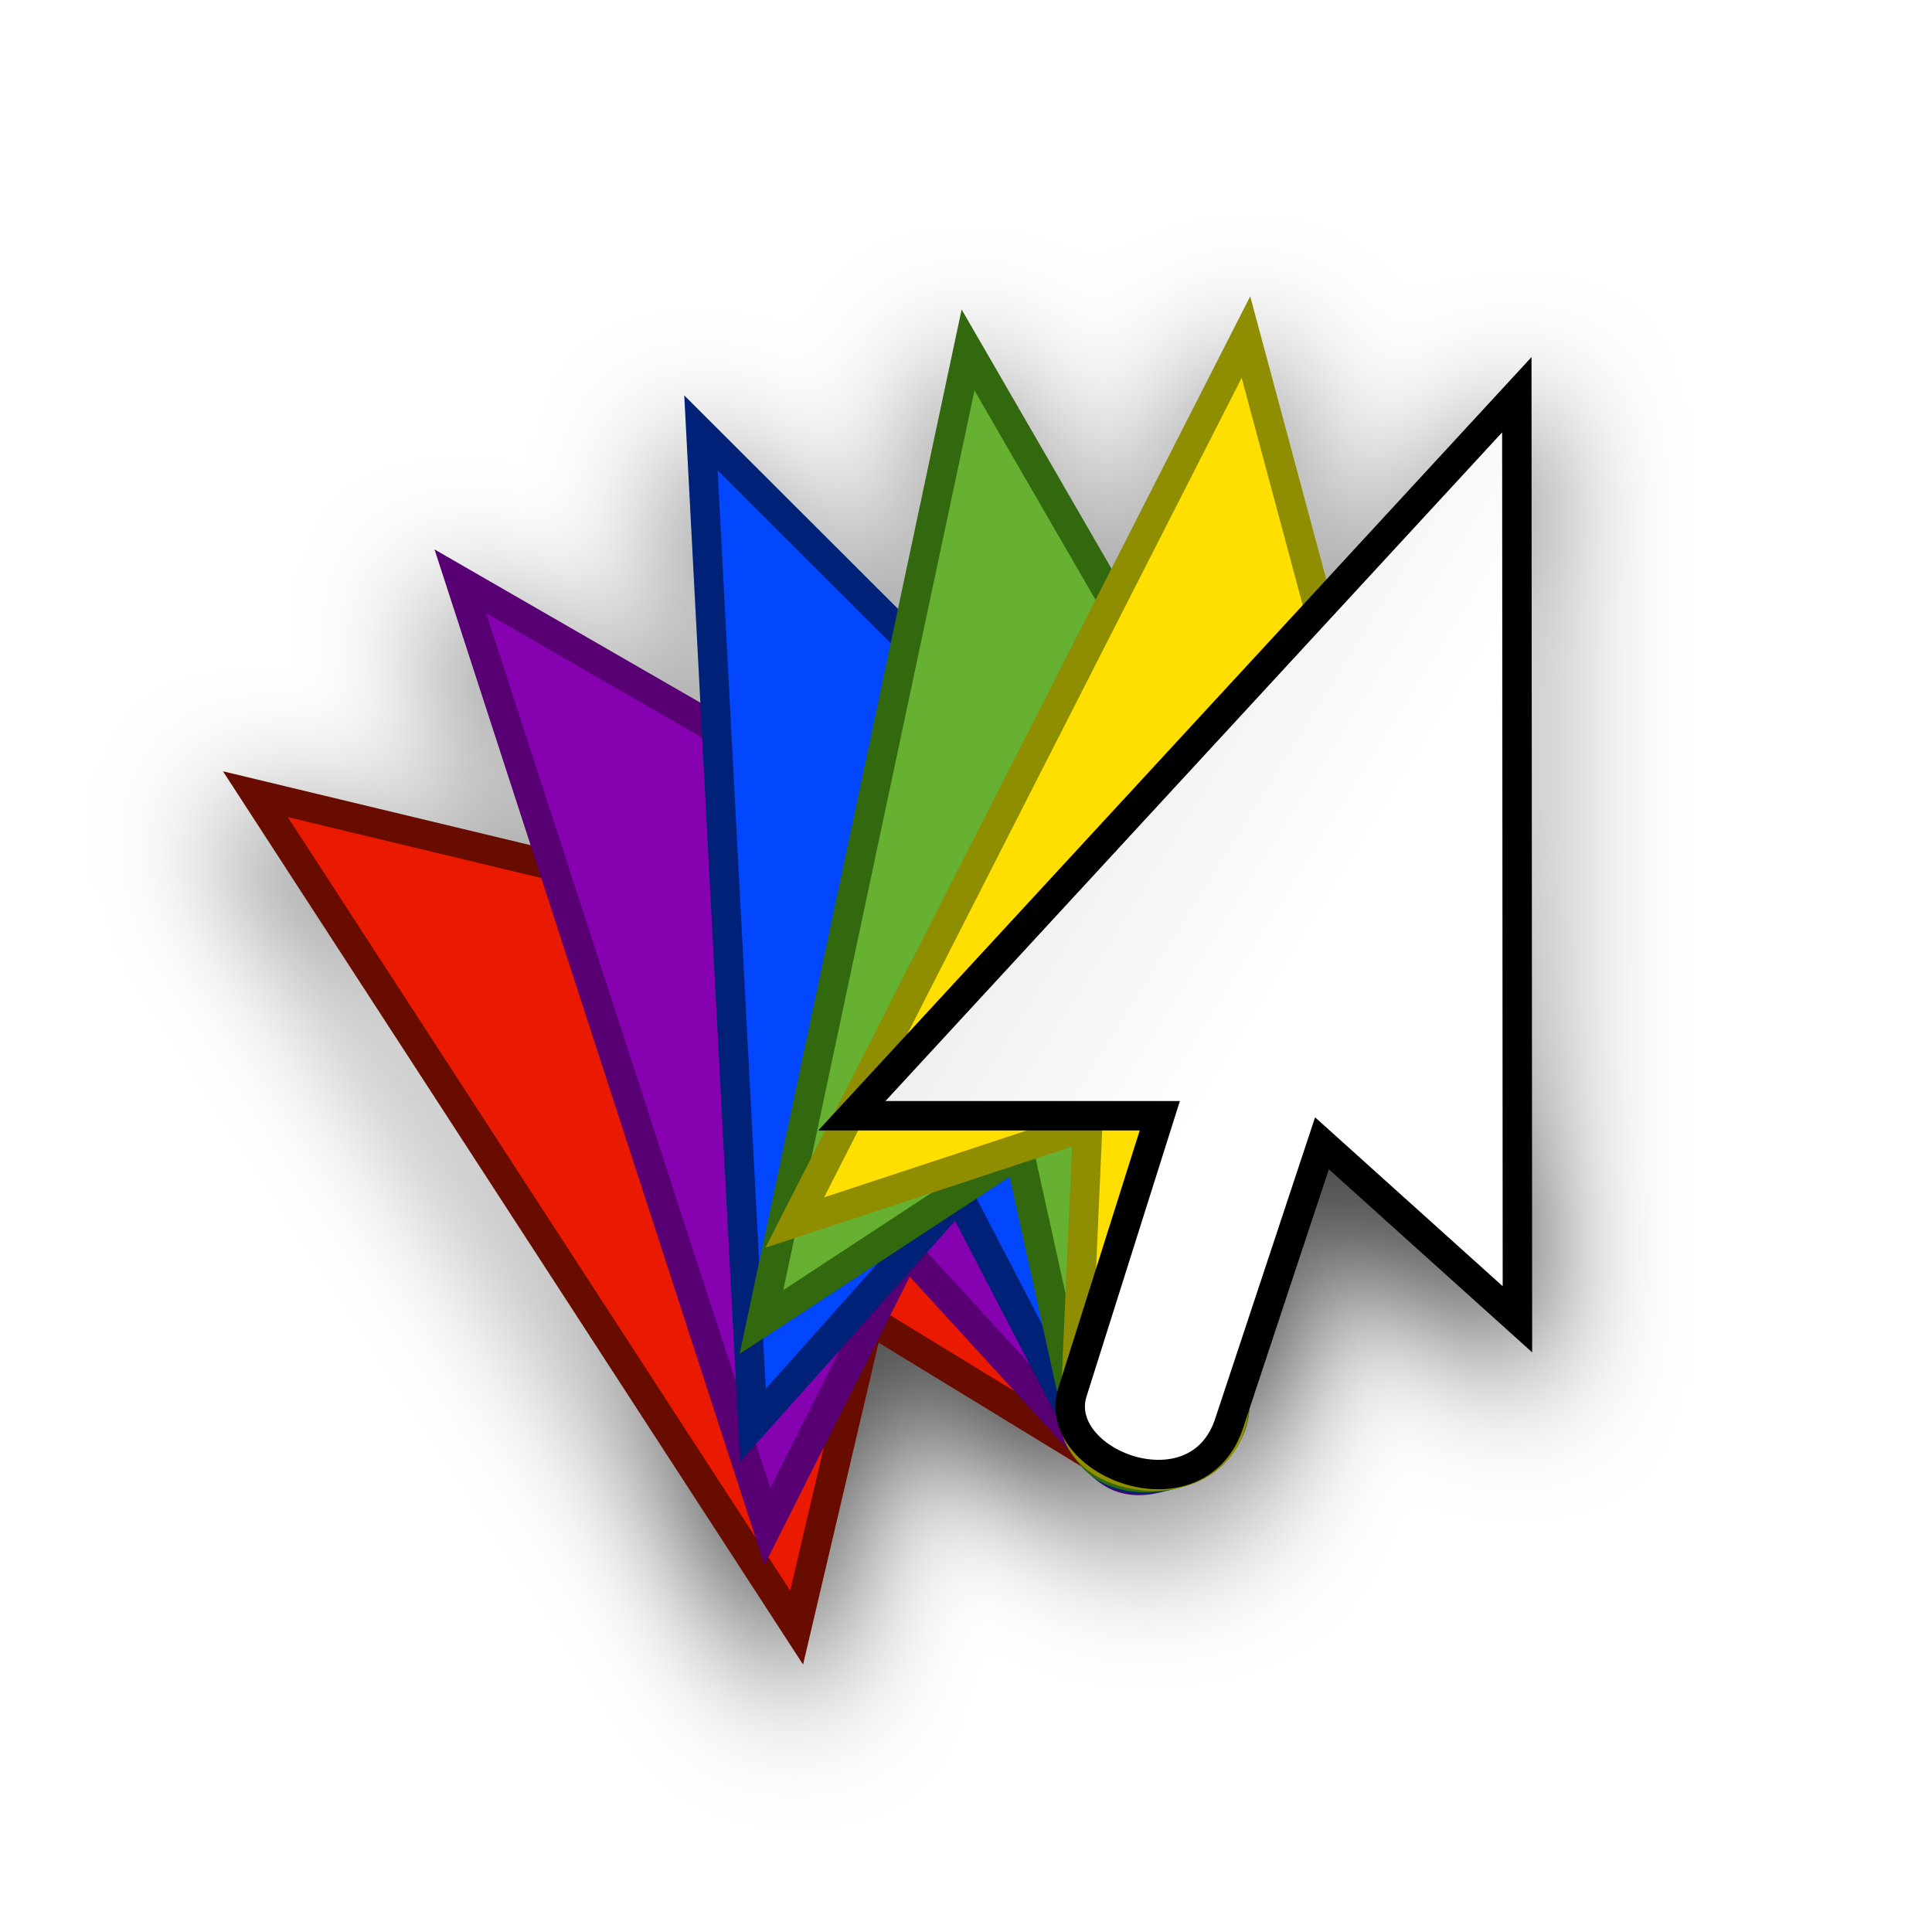
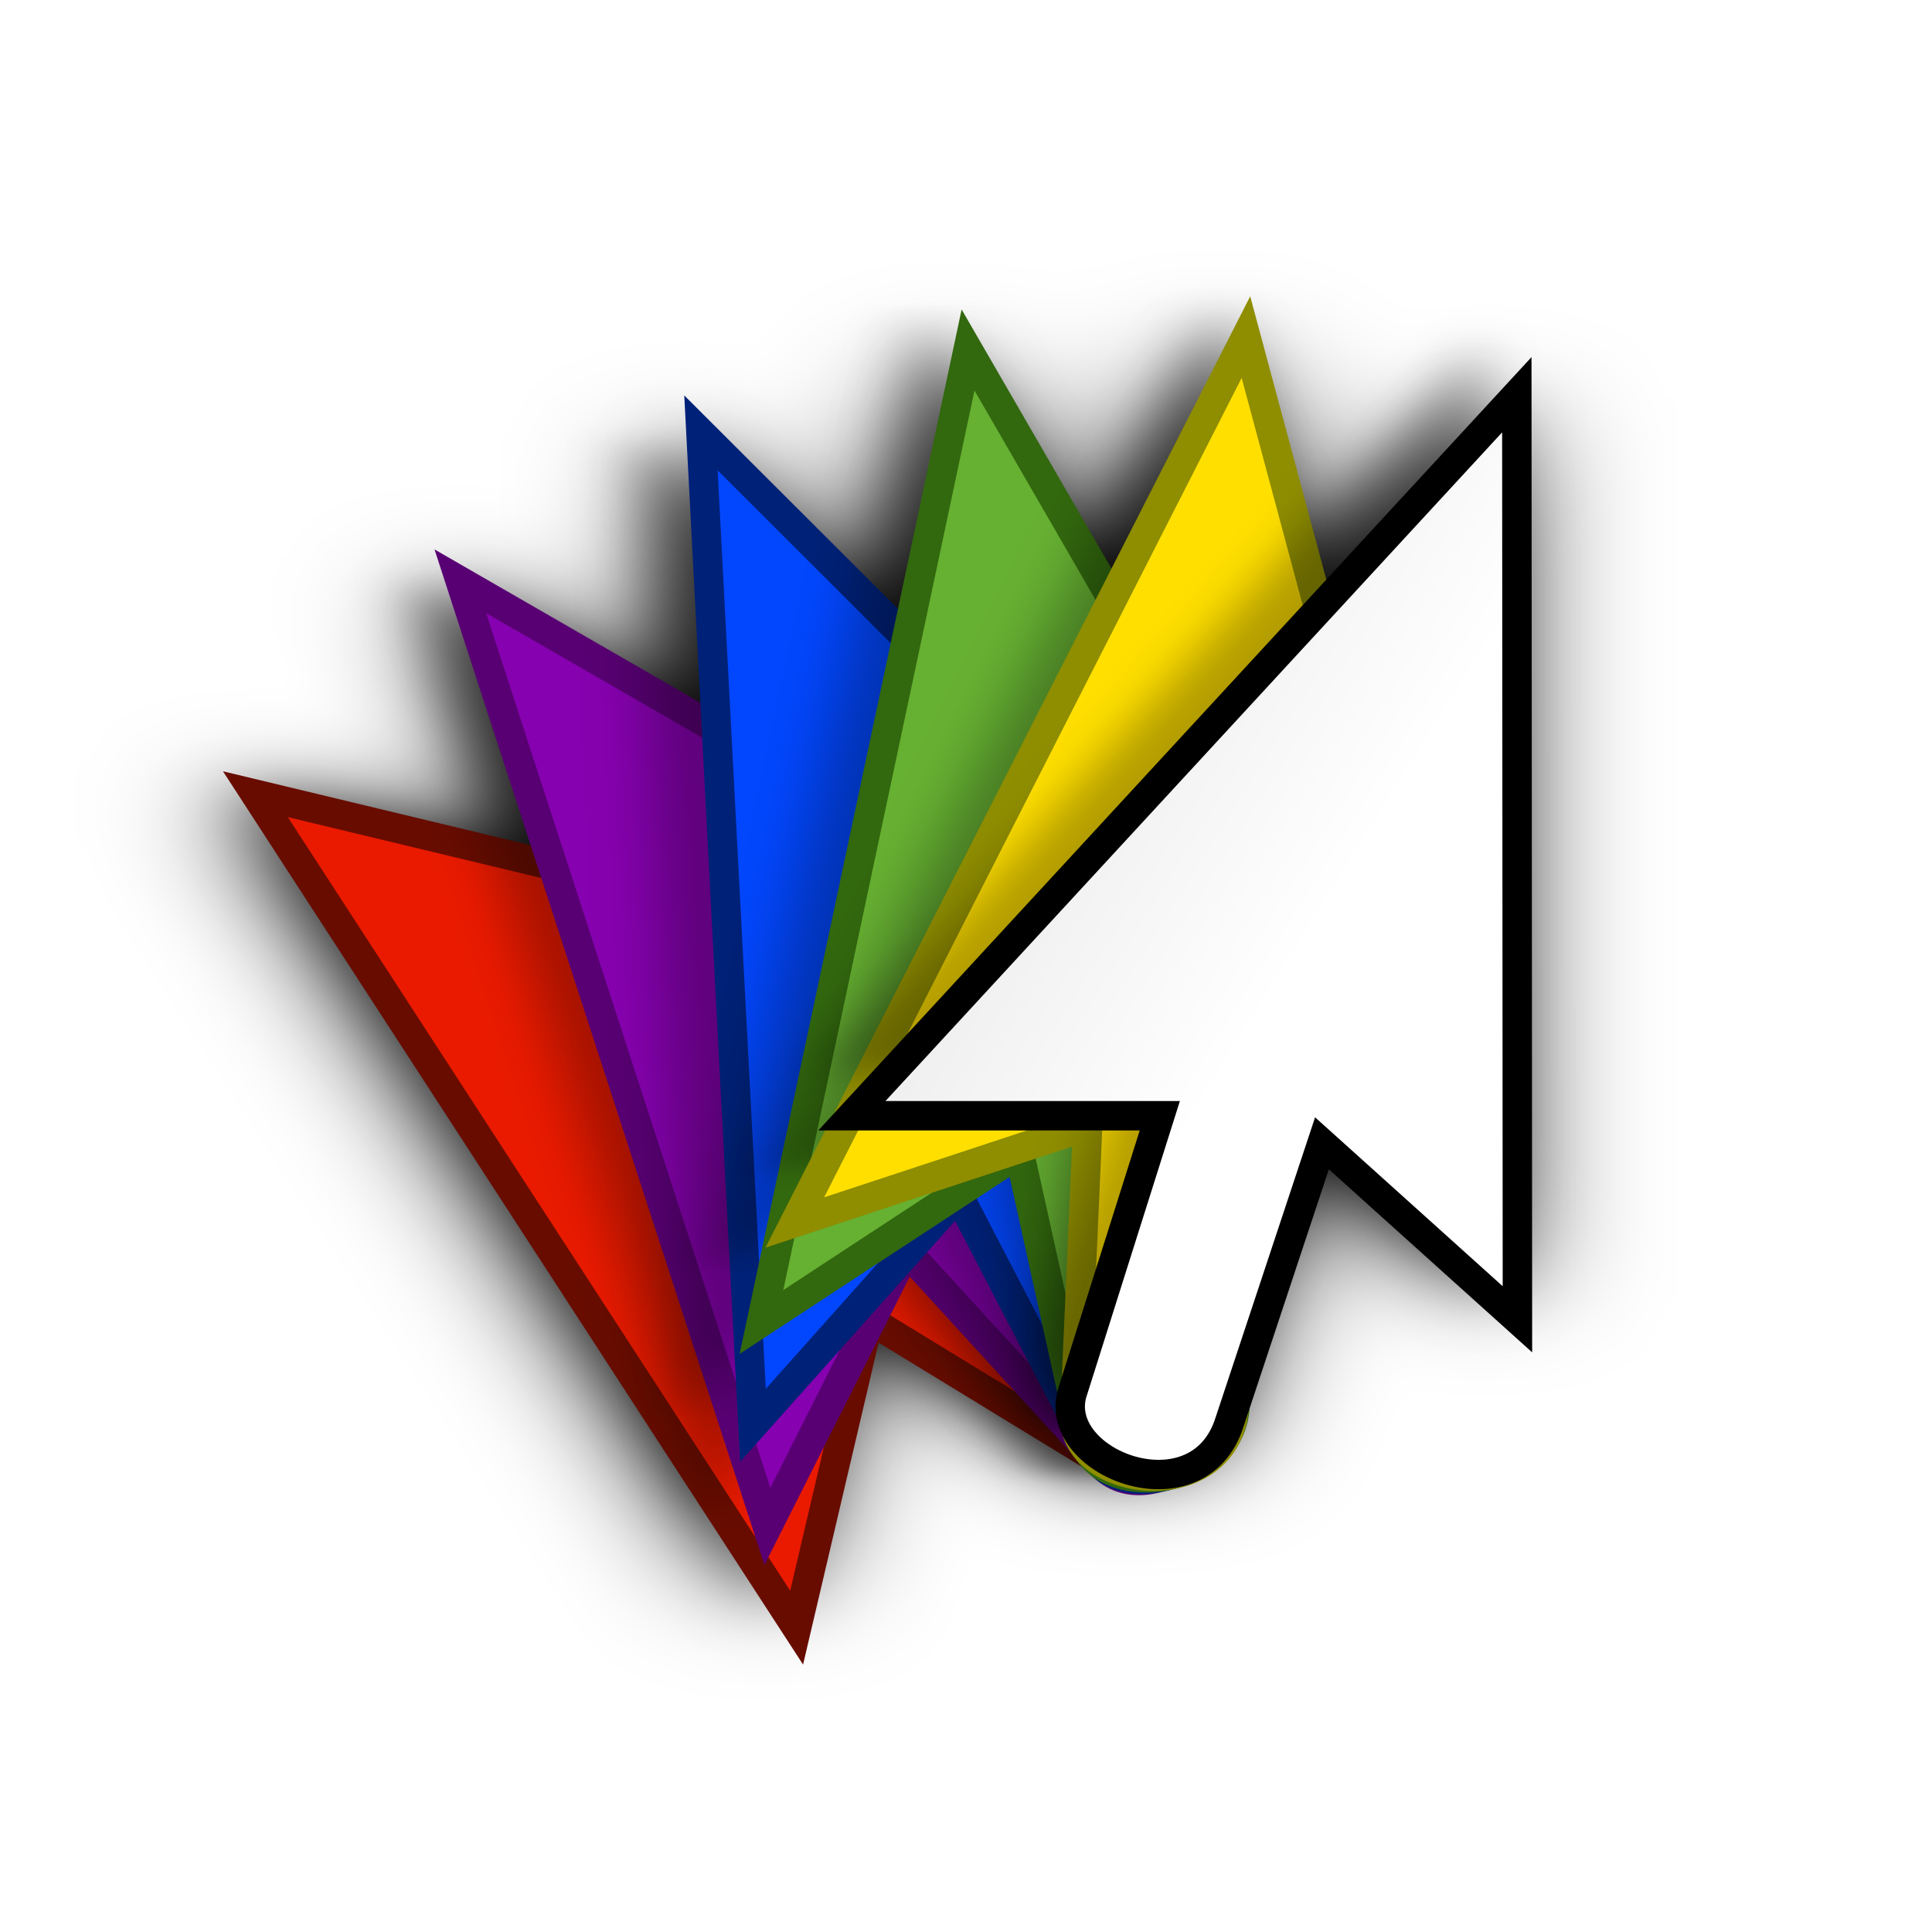
<svg xmlns="http://www.w3.org/2000/svg" xmlns:xlink="http://www.w3.org/1999/xlink" width="48" height="48" id="svg2985" version="1.1">
  <defs id="defs2987">
    <linearGradient id="linearGradient3804">
      <stop style="stop-color:#ffffff;stop-opacity:1;" offset="0" id="stop3806" />
      <stop id="stop3815" offset="1" style="stop-color:#bfbfbf;stop-opacity:1;" />
    </linearGradient>
    <linearGradient id="linearGradient3826">
      <stop style="stop-color:#0247fe;stop-opacity:1;" offset="0" id="stop3828" />
      <stop id="stop3836" offset="1" style="stop-color:#0135be;stop-opacity:1;" />
    </linearGradient>
    <linearGradient id="linearGradient3814">
      <stop style="stop-color:#fe2712;stop-opacity:1;" offset="0" id="stop3816" />
      <stop id="stop3824" offset="1" style="stop-color:#be1d0d;stop-opacity:1;" />
    </linearGradient>
    <linearGradient id="linearGradient3802">
      <stop style="stop-color:#fefe33;stop-opacity:1;" offset="0" id="stop3804" />
      <stop id="stop3812" offset="1" style="stop-color:#bebe26;stop-opacity:1;" />
    </linearGradient>
    <linearGradient id="linearGradient3790">
      <stop style="stop-color:#ff6b00;stop-opacity:1;" offset="0" id="stop3792" />
      <stop id="stop3838" offset="1" style="stop-color:#df5d00;stop-opacity:1;" />
    </linearGradient>
    <filter id="filter3842">
      <feGaussianBlur stdDeviation="0.785" id="feGaussianBlur3844" />
    </filter>
    <radialGradient xlink:href="#linearGradient3826" id="radialGradient3832" cx="25.282" cy="39.457" fx="25.282" fy="39.457" r="8.601" gradientTransform="matrix(1,0,0,1.661401,0,-26.0968)" gradientUnits="userSpaceOnUse" />
    <filter id="filter3930" x="-0.115" width="1.23" y="-0.126" height="1.251">
      <feGaussianBlur stdDeviation="1.57" id="feGaussianBlur3932" />
    </filter>
    <radialGradient xlink:href="#linearGradient3826" id="radialGradient3965" gradientUnits="userSpaceOnUse" gradientTransform="matrix(1,0,0,1.661401,0,-26.0968)" cx="25.282" cy="39.457" fx="25.282" fy="39.457" r="8.601" />
    <filter id="filter3977">
      <feGaussianBlur stdDeviation="0.555" id="feGaussianBlur3979" />
    </filter>
    <linearGradient xlink:href="#linearGradient3804" id="linearGradient3810" x1="35" y1="39" x2="15" y2="19" gradientUnits="userSpaceOnUse" />
    <linearGradient xlink:href="#linearGradient3804" id="linearGradient3048" gradientUnits="userSpaceOnUse" x1="35" y1="39" x2="15" y2="19" />
    <linearGradient xlink:href="#linearGradient3804" id="linearGradient3051" gradientUnits="userSpaceOnUse" x1="35" y1="39" x2="15" y2="19" gradientTransform="translate(-0.08871405,5e-7)" />
    <linearGradient xlink:href="#linearGradient3804" id="linearGradient3855" gradientUnits="userSpaceOnUse" gradientTransform="matrix(0.9743458,-0.2249511,0.2249454,0.9743704,-8.485988,6.250223)" x1="35" y1="39" x2="15" y2="19" />
-     <linearGradient xlink:href="#linearGradient3804" id="linearGradient8185" gradientUnits="userSpaceOnUse" gradientTransform="matrix(0.9743458,-0.2249511,0.2249454,0.9743704,-8.485988,6.250223)" x1="35" y1="39" x2="15" y2="19" />
-     <filter id="filter8742" x="-0.123" width="1.245" y="-0.117" height="1.235">
-       <feGaussianBlur stdDeviation="1.663" id="feGaussianBlur8744" />
-     </filter>
  </defs>
  <g id="layer1" transform="translate(0,-16)">
-     <path style="font-size:medium;font-style:normal;font-variant:normal;font-weight:normal;font-stretch:normal;text-indent:0;text-align:start;text-decoration:none;line-height:normal;letter-spacing:normal;word-spacing:normal;text-transform:none;direction:ltr;block-progression:tb;writing-mode:lr-tb;text-anchor:start;baseline-shift:baseline;color:#000000;fill:#000000;fill-opacity:1;stroke:none;stroke-width:0.731;marker:none;visibility:visible;display:block;overflow:visible;enable-background:accumulate;font-family:Sans;-inkscape-font-specification:Sans;filter:url(#filter8742)" d="m 31.062,24.375 -0.438,0.844 -3,5.906 -3.25,-5.625 -0.469,-0.812 -0.219,0.938 -1.375,6.5 -4.625,-4.625 L 17,26.813 17.062,27.782 17.406,34.469 11.625,31.125 10.781,30.657 l 0.312,0.906 2.094,6.438 -6.75,-1.625 -0.906,-0.219 0.5,0.781 13.469,20.688 0.438,0.719 0.219,-0.812 1.656,-7.188 5.156,3.156 c 0.017,0.014 0.045,0.018 0.062,0.031 0.005,0.005 -0.005,0.026 0,0.031 0.01,0.012 0.021,0.02 0.031,0.031 0.055,0.047 0.096,0.117 0.156,0.156 0.378,0.33 0.879,0.44 1.344,0.375 0.209,-0.013 0.421,-0.062 0.625,-0.125 0.022,-0.005 0.04,-0.025 0.062,-0.031 0.053,-0.01 0.104,-0.018 0.156,-0.031 0.041,-0.013 0.085,-0.016 0.125,-0.031 0.022,-0.007 0.041,-0.024 0.062,-0.031 0.022,-0.008 0.04,-0.022 0.062,-0.031 0.049,-0.02 0.108,-0.038 0.156,-0.062 0.088,-0.042 0.167,-0.102 0.25,-0.156 0.039,-0.025 0.087,-0.034 0.125,-0.062 0.047,-0.035 0.081,-0.086 0.125,-0.125 0.038,-0.033 0.058,-0.09 0.094,-0.125 0.067,-0.066 0.16,-0.112 0.219,-0.188 0.062,-0.078 0.106,-0.161 0.156,-0.25 0.022,-0.041 0.043,-0.081 0.062,-0.125 0.097,-0.207 0.161,-0.441 0.188,-0.688 l 1.969,-6 4.469,4 0.594,0.531 0,-0.812 0,-22.969 0,-0.938 -0.656,0.688 -4.438,4.844 -1.656,-6.125 -0.25,-0.906 z m -0.219,2.031 1.531,5.625 -2.594,2.812 -1.719,-2.969 2.781,-5.469 z m -6.625,0.281 3,5.219 -1.719,3.375 -2.562,-2.531 1.281,-6.062 z m 13.094,1.094 0.031,19.938 -0.062,-0.25 -4.094,-15.219 4.125,-4.469 z m -19.469,0.906 4.281,4.281 -0.781,3.75 -3.188,-1.812 -0.312,-6.219 z m -5.781,3.531 5.406,3.125 0.188,3.719 L 14,38.188 12.062,32.219 z m 15.594,0.438 1.594,2.75 -1.75,1.906 -1.469,-1.469 1.625,-3.188 z m 4.938,0.219 3.438,12.781 -0.156,-0.25 -5.719,-9.906 2.438,-2.625 z M 22.75,33.594 25.125,35.969 23.969,38.25 22,37.125 22.75,33.594 z m -4.531,2.188 2.938,1.688 -0.469,2.344 -2.281,-0.562 -0.188,-3.469 z M 29.625,36.094 34.188,44 33.938,43.719 28.031,37.844 29.625,36.094 z M 25.688,36.532 27,37.844 25.719,39.25 24.625,38.625 25.688,36.532 z m -18.531,0.781 6.281,1.5 5.281,16.219 0.062,0.219 -11.625,-17.938 z m 14.688,0.562 1.812,1.031 -0.75,1.438 -1.5,-0.375 0.438,-2.094 z m 5.688,0.5 4.531,4.531 -0.531,-0.312 -5.156,-2.969 1.156,-1.25 z m -13.25,0.656 3.406,0.812 0.594,11.562 -4,-12.375 z m 10,0.25 0.906,0.531 -0.781,0.875 -0.75,-0.188 0.625,-1.219 z m -5.844,0.75 2.094,0.5 -1.656,7.812 -0.438,-8.312 z m 7.406,0.156 2.625,1.5 -3.281,-0.812 0.656,-0.688 z m -4.594,0.5 1.312,0.312 -1.875,3.719 -0.344,0.375 0.156,0 -0.312,0.594 1.062,-5 z m 2.062,0.5 0.5,0.125 -1.281,1.375 0.781,-1.5 z m 1.312,0.312 3.625,0.875 -3.031,1.969 -3.219,0 2.625,-2.844 z m 5.031,0.875 0.781,0.438 -2.938,0.969 1.906,-1.25 0.25,-0.156 z m 2.5,0.625 0.656,0.656 -3.156,0.188 1.781,-0.594 0.719,-0.25 z m 2.219,1.312 0.438,0.75 -2.938,-0.625 1.812,-0.094 0.688,-0.031 z m -4.75,0.406 1.062,0.219 -0.219,3.875 L 29.625,44.719 z m -8.312,0.375 2.781,0 -0.844,0.562 -0.469,0.312 -2.312,0.781 0.844,-1.656 z m 6.625,0 0.375,0 -0.156,0.469 L 27.938,45.094 z m 3.5,0.062 0.938,0.469 -1.188,3.594 0.25,-4.062 z m -2.406,0.125 0.656,3.312 -1.062,-2.094 0.406,-1.219 z M 26.625,45.469 26.594,46.032 26.219,45.594 26.625,45.469 z m 0.719,0.062 0.5,1.031 -0.188,0.656 -0.375,-0.406 0.062,-1.281 z m 6.531,0.062 1.594,0.344 0.656,0.125 0.219,0.781 -2.469,-1.25 z m -8.781,0.625 0.094,0.438 -0.375,-0.25 0.281,-0.188 z m 0.75,0.094 0.719,0.812 -0.031,0.375 -0.5,-0.312 -0.188,-0.875 z M 23.188,46.625 19.469,49.032 19.75,47.75 19.875,47.719 23.188,46.625 z m 1.188,0.375 1.031,0.656 0.5,2.281 -1.531,-2.938 z m 10.969,0.156 1.406,0.719 0.594,0.312 0,0.781 -2,-1.812 z M 23.75,47.344 25.625,50.969 23.031,48.125 23.75,47.344 z m 4.562,0.156 0.562,1.094 -0.656,-0.75 0.094,-0.344 z m -1.062,0.375 0.125,0.156 -0.125,-0.094 0,-0.062 z m -0.969,0.312 0.219,0.156 -0.031,0.719 -0.188,-0.875 z m -4.531,0.25 -2.719,3.062 -0.062,-1.25 0.156,-0.094 2.625,-1.719 z m 0.875,0.281 2.594,2.844 -3.094,-1.875 0.5,-0.969 z m 5.156,0.438 1.344,0.844 0.562,0.625 c 0.373,0.407 0.461,0.807 0.406,1.188 -0.002,0.01 0.003,0.021 0,0.031 -0.014,0.085 -0.035,0.166 -0.062,0.25 -0.047,0.116 -0.118,0.236 -0.188,0.344 -0.231,0.36 -0.576,0.654 -0.906,0.812 -0.012,0.005 -0.02,0.026 -0.031,0.031 -0.033,0.003 -0.061,-8.57e-4 -0.094,0 -0.201,0.005 -0.419,-0.033 -0.625,-0.094 -0.356,-0.106 -0.654,-0.33 -0.875,-0.562 l -0.125,-0.219 -0.125,-0.531 0.031,-0.5 0.688,-2.219 z M 20.812,50.594 19.125,53.969 18.781,52.875 18.969,52.657 20.812,50.594 z m -0.375,2.469 -0.812,3.469 -0.531,-0.812 0.312,-0.625 1.031,-2.031 z" id="path8173" />
-     <g id="g8161">
-       <path d="m 6.345,35.732 13.447,20.706 1.796,-7.656 6.154,3.759 c 1.598,1.06 4.153,-2.286 1.926,-3.645 l -6.224,-3.926 5.767,-3.745 z" id="path6242" style="color:#000000;fill:#e91a00;fill-opacity:1;fill-rule:nonzero;stroke:#680c00;stroke-width:0.731;stroke-opacity:1;marker:none;visibility:visible;display:block;overflow:visible;enable-background:accumulate" />
-       <path style="color:#000000;fill:#8601af;fill-opacity:1;fill-rule:nonzero;stroke:#580073;stroke-width:0.731;stroke-opacity:1;marker:none;visibility:visible;display:block;overflow:visible;enable-background:accumulate" id="path2994" d="m 11.437,30.442 7.629,23.481 3.448,-6.843 4.824,5.271 c 1.233,1.449 4.379,-1.061 2.634,-2.967 l -4.85,-5.451 6.215,-2.019 z" />
-       <path d="m 17.415,26.755 1.292,24.656 5.102,-5.717 3.295,6.34 c 0.816,1.719 4.505,0.109 3.312,-2.184 l -3.274,-6.52 6.526,-0.342 z" id="path3764" style="color:#000000;fill:#0247fe;fill-opacity:1;fill-rule:nonzero;stroke:#002178;stroke-width:0.731;stroke-opacity:1;marker:none;visibility:visible;display:block;overflow:visible;enable-background:accumulate" />
-       <path style="color:#000000;fill:#66b032;fill-opacity:1;fill-rule:nonzero;stroke:#32680e;stroke-width:0.731;stroke-opacity:1;marker:none;visibility:visible;display:block;overflow:visible;enable-background:accumulate" id="path3766" d="m 24.051,24.695 -5.133,24.15 6.408,-4.202 1.542,6.977 c 0.343,1.871 4.323,1.271 3.764,-1.252 l -1.475,-7.146 6.392,1.359 z" />
-       <path d="m 30.955,24.375 -11.209,21.998 7.277,-2.4 -0.316,7.139 c -0.153,1.896 3.847,2.347 3.96,-0.236 l 0.425,-7.284 5.822,2.967 z" id="path3768" style="color:#000000;fill:#ffdf00;fill-opacity:1;fill-rule:nonzero;stroke:#8f8d00;stroke-width:0.731;stroke-opacity:1;marker:none;visibility:visible;display:block;overflow:visible;enable-background:accumulate" />
-       <path d="M 37.685,25.807 21.165,43.72 l 7.65,8e-5 -2.153,6.814 c -0.638,1.792 3.108,3.262 3.886,0.797 l 2.296,-6.926 4.856,4.372 z" id="path3772" style="color:#000000;fill:url(#linearGradient3855);fill-opacity:1;fill-rule:nonzero;stroke:#000000;stroke-width:0.731;stroke-opacity:1;marker:none;visibility:visible;display:block;overflow:visible;enable-background:accumulate" />
+     <g id="g3934" transform="matrix(0.9743701,-0.2249511,0.2249511,0.9743701,40.4798,8.103381)">
+       <g id="g3911" transform="translate(-48.51892,-12.87745)" style="fill:#000000;fill-opacity:1;stroke:none;filter:url(#filter3930)">
+         <path style="color:#000000;fill:#000000;fill-opacity:1;fill-rule:nonzero;stroke:none;stroke-width:0.731;marker:none;visibility:visible;display:block;overflow:visible;enable-background:accumulate" id="path3914" d="m 8.528,31.789 8.444,23.2 3.472,-7.055 5.151,5.047 c 1.318,1.392 4.56,-1.293 2.696,-3.118 l -5.181,-5.226 6.462,-2.352 z" />
+         <path d="m 14.679,27.779 2.152,24.595 4.899,-5.892 3.515,6.222 c 0.875,1.689 4.506,-0.048 3.233,-2.298 l -3.5,-6.402 6.51,-0.57 z" id="path3916" style="color:#000000;fill:#000000;fill-opacity:1;fill-rule:nonzero;stroke:none;stroke-width:0.731;marker:none;visibility:visible;display:block;overflow:visible;enable-background:accumulate" />
+         <path style="color:#000000;fill:#000000;fill-opacity:1;fill-rule:nonzero;stroke:none;stroke-width:0.731;marker:none;visibility:visible;display:block;overflow:visible;enable-background:accumulate" id="path3918" d="m 21.334,25.532 -4.287,24.314 6.257,-4.423 1.785,6.919 c 0.408,1.858 4.365,1.12 3.718,-1.383 l -1.723,-7.09 6.435,1.135 z" />
+         <path d="m 28.262,25.018 -10.434,22.376 7.189,-2.653 -0.067,7.145 c -0.087,1.901 3.926,2.211 3.949,-0.374 l 0.17,-7.294 5.922,2.762 z" id="path3920" style="color:#000000;fill:#000000;fill-opacity:1;fill-rule:nonzero;stroke:none;stroke-width:0.731;marker:none;visibility:visible;display:block;overflow:visible;enable-background:accumulate" />
+         <path style="color:#000000;fill:#000000;fill-opacity:1;fill-rule:nonzero;stroke:none;stroke-width:0.731;marker:none;visibility:visible;display:block;overflow:visible;enable-background:accumulate" id="path3922" d="m 35.062,26.259 -15.87,18.913 7.63,-0.702 -1.914,6.885 c -0.576,1.813 3.22,3.152 3.911,0.661 l 2.052,-7.002 5.006,4.2 z" />
+         <path style="color:#000000;fill:#000000;fill-opacity:1;fill-rule:nonzero;stroke:none;stroke-width:0.731;marker:none;visibility:visible;display:block;overflow:visible;enable-background:accumulate" id="path3924" d="m 41.352,29.189 -20.224,14.161 7.552,1.297 -3.631,6.155 c -1.025,1.603 2.295,3.878 3.607,1.651 l 3.795,-6.232 3.748,5.353 z" />
+       </g>
+       <g style="opacity:0.5;fill:#000000;fill-opacity:1;stroke:none;filter:url(#filter3842)" transform="translate(-48.51892,-12.87745)" id="g3012">
+         <path d="m 8.528,31.789 8.444,23.2 3.472,-7.055 5.151,5.047 c 1.318,1.392 4.56,-1.293 2.696,-3.118 l -5.181,-5.226 6.462,-2.352 z" id="path3014" style="color:#000000;fill:#000000;fill-opacity:1;fill-rule:nonzero;stroke:none;stroke-width:0.731;marker:none;visibility:visible;display:block;overflow:visible;enable-background:accumulate" />
+         <path style="color:#000000;fill:#000000;fill-opacity:1;fill-rule:nonzero;stroke:none;stroke-width:0.731;marker:none;visibility:visible;display:block;overflow:visible;enable-background:accumulate" id="path3016" d="m 14.679,27.779 2.152,24.595 4.899,-5.892 3.515,6.222 c 0.875,1.689 4.506,-0.048 3.233,-2.298 l -3.5,-6.402 6.51,-0.57 z" />
+         <path d="m 21.334,25.532 -4.287,24.314 6.257,-4.423 1.785,6.919 c 0.408,1.858 4.365,1.12 3.718,-1.383 l -1.723,-7.09 6.435,1.135 z" id="path3018" style="color:#000000;fill:#000000;fill-opacity:1;fill-rule:nonzero;stroke:none;stroke-width:0.731;marker:none;visibility:visible;display:block;overflow:visible;enable-background:accumulate" />
+         <path style="color:#000000;fill:#000000;fill-opacity:1;fill-rule:nonzero;stroke:none;stroke-width:0.731;marker:none;visibility:visible;display:block;overflow:visible;enable-background:accumulate" id="path3020" d="m 28.262,25.018 -10.434,22.376 7.189,-2.653 -0.067,7.145 c -0.087,1.901 3.926,2.211 3.949,-0.374 l 0.17,-7.294 5.922,2.762 z" />
+         <path d="m 35.062,26.259 -15.87,18.913 7.63,-0.702 -1.914,6.885 c -0.576,1.813 3.22,3.152 3.911,0.661 l 2.052,-7.002 5.006,4.2 z" id="path3022" style="color:#000000;fill:#000000;fill-opacity:1;fill-rule:nonzero;stroke:none;stroke-width:0.731;marker:none;visibility:visible;display:block;overflow:visible;enable-background:accumulate" />
+         <path d="m 41.352,29.189 -20.224,14.161 7.552,1.297 -3.631,6.155 c -1.025,1.603 2.295,3.878 3.607,1.651 l 3.795,-6.232 3.748,5.353 z" id="path3024" style="color:#000000;fill:#000000;fill-opacity:1;fill-rule:nonzero;stroke:none;stroke-width:0.731;marker:none;visibility:visible;display:block;overflow:visible;enable-background:accumulate" />
+       </g>
    </g>
+     <path style="color:#000000;fill:#e91a00;fill-opacity:1;fill-rule:nonzero;stroke:#680c00;stroke-width:0.731;stroke-opacity:1;marker:none;visibility:visible;display:block;overflow:visible;enable-background:accumulate" id="path6242" d="m 6.345,35.732 13.447,20.706 1.796,-7.656 6.154,3.759 c 1.598,1.06 4.153,-2.286 1.926,-3.645 l -6.224,-3.926 5.767,-3.745 z" />
+     <path transform="matrix(0.2923717,-0.9563048,0.9563048,0.2923717,-28.40834,59.19416)" d="m 38.912,28.249 -20.224,14.161 7.552,1.297 -3.631,6.155 c -1.025,1.603 2.295,3.878 3.607,1.651 l 3.795,-6.232 3.748,5.353 z" id="path3995" style="opacity:0.3;color:#000000;fill:#000000;fill-opacity:1;fill-rule:nonzero;stroke:none;stroke-width:0.731;marker:none;visibility:visible;display:block;overflow:visible;filter:url(#filter3977);enable-background:accumulate" />
+     <path d="m 11.437,30.442 7.629,23.481 3.448,-6.843 4.824,5.271 c 1.233,1.449 4.379,-1.061 2.634,-2.967 l -4.85,-5.451 6.215,-2.019 z" id="path2994" style="color:#000000;fill:#8601af;fill-opacity:1;fill-rule:nonzero;stroke:#580073;stroke-width:0.731;stroke-opacity:1;marker:none;visibility:visible;display:block;overflow:visible;enable-background:accumulate" />
+     <path style="opacity:0.3;color:#000000;fill:#000000;fill-opacity:1;fill-rule:nonzero;stroke:none;stroke-width:0.731;marker:none;visibility:visible;display:block;overflow:visible;filter:url(#filter3977);enable-background:accumulate" id="path3993" d="m 38.912,28.249 -20.224,14.161 7.552,1.297 -3.631,6.155 c -1.025,1.603 2.295,3.878 3.607,1.651 l 3.795,-6.232 3.748,5.353 z" transform="matrix(0.5299193,-0.8480481,0.8480481,0.5299193,-28.84229,44.70202)" />
+     <path style="color:#000000;fill:#0247fe;fill-opacity:1;fill-rule:nonzero;stroke:#002178;stroke-width:0.731;stroke-opacity:1;marker:none;visibility:visible;display:block;overflow:visible;enable-background:accumulate" id="path3764" d="m 17.415,26.755 1.292,24.656 5.102,-5.717 3.295,6.34 c 0.816,1.719 4.505,0.109 3.312,-2.184 l -3.274,-6.52 6.526,-0.342 z" />
+     <path transform="matrix(0.7313537,-0.6819984,0.6819984,0.7313537,-24.83954,29.42038)" d="m 38.912,28.249 -20.224,14.161 7.552,1.297 -3.631,6.155 c -1.025,1.603 2.295,3.878 3.607,1.651 l 3.795,-6.232 3.748,5.353 z" id="path3991" style="opacity:0.3;color:#000000;fill:#000000;fill-opacity:1;fill-rule:nonzero;stroke:none;stroke-width:0.731;marker:none;visibility:visible;display:block;overflow:visible;filter:url(#filter3977);enable-background:accumulate" />
+     <path d="m 24.051,24.695 -5.133,24.15 6.408,-4.202 1.542,6.977 c 0.343,1.871 4.323,1.271 3.764,-1.252 l -1.475,-7.146 6.392,1.359 z" id="path3766" style="color:#000000;fill:#66b032;fill-opacity:1;fill-rule:nonzero;stroke:#32680e;stroke-width:0.731;stroke-opacity:1;marker:none;visibility:visible;display:block;overflow:visible;enable-background:accumulate" />
+     <path style="opacity:0.3;color:#000000;fill:#000000;fill-opacity:1;fill-rule:nonzero;stroke:none;stroke-width:0.731;marker:none;visibility:visible;display:block;overflow:visible;filter:url(#filter3977);enable-background:accumulate" id="path3989" d="m 38.912,28.249 -20.224,14.161 7.552,1.297 -3.631,6.155 c -1.025,1.603 2.295,3.878 3.607,1.651 l 3.795,-6.232 3.748,5.353 z" transform="matrix(0.8829476,-0.4694716,0.4694716,0.8829476,-17.33438,16.62064)" />
+     <path style="color:#000000;fill:#ffdf00;fill-opacity:1;fill-rule:nonzero;stroke:#8f8d00;stroke-width:0.731;stroke-opacity:1;marker:none;visibility:visible;display:block;overflow:visible;enable-background:accumulate" id="path3768" d="m 30.955,24.375 -11.209,21.998 7.277,-2.4 -0.316,7.139 c -0.153,1.896 3.847,2.347 3.96,-0.236 l 0.425,-7.284 5.822,2.967 z" />
+     <path d="m 39.725,27.561 -20.224,14.161 7.552,1.297 -3.631,6.155 c -1.025,1.603 2.295,3.878 3.607,1.651 l 3.795,-6.232 3.748,5.353 z" id="path3975" style="opacity:0.3;color:#000000;fill:#000000;fill-opacity:1;fill-rule:nonzero;stroke:none;stroke-width:0.731;marker:none;visibility:visible;display:block;overflow:visible;filter:url(#filter3977);enable-background:accumulate" transform="matrix(0.9743701,-0.2249511,0.2249511,0.9743701,-8.111998,6.448527)" />
+     <path style="color:#000000;fill:url(#linearGradient3855);fill-opacity:1;fill-rule:nonzero;stroke:#000000;stroke-width:0.731;stroke-opacity:1;marker:none;visibility:visible;display:block;overflow:visible;enable-background:accumulate" id="path3772" d="M 37.685,25.807 21.165,43.72 l 7.65,8e-5 -2.153,6.814 c -0.638,1.792 3.108,3.262 3.886,0.797 l 2.296,-6.926 4.856,4.372 z" />
    <g transform="matrix(0.7119241,-0.1643606,0.1643606,0.7119241,1.281608,15.72323)" id="g3851" style="fill:#0000ff;fill-opacity:0;stroke:none">
      <path style="color:#000000;fill:#0000ff;fill-opacity:0;fill-rule:nonzero;stroke:none;stroke-width:1;marker:none;visibility:visible;display:block;overflow:visible;enable-background:accumulate" id="path3853" d="M 2,28.247 13.557,60 l 4.753,-9.656 7.049,6.908 c 1.804,1.905 6.242,-1.77 3.691,-4.267 L 21.958,45.831 30.802,42.612 z" />
      <path d="m 10.419,22.76 2.945,33.662 6.705,-8.064 4.81,8.515 c 1.198,2.312 6.167,-0.066 4.425,-3.145 l -4.79,-8.762 8.909,-0.779 z" id="path3855" style="color:#000000;fill:#0000ff;fill-opacity:0;fill-rule:nonzero;stroke:none;stroke-width:1;marker:none;visibility:visible;display:block;overflow:visible;enable-background:accumulate" />
      <path style="color:#000000;fill:#0000ff;fill-opacity:0;fill-rule:nonzero;stroke:none;stroke-width:1;marker:none;visibility:visible;display:block;overflow:visible;enable-background:accumulate" id="path3857" d="M 19.527,19.684 13.659,52.961 l 8.564,-6.053 2.443,9.47 c 0.559,2.543 5.974,1.532 5.089,-1.893 l -2.359,-9.703 8.808,1.553 z" />
      <path d="M 29.01,18.98 14.729,49.605 l 9.839,-3.631 -0.092,9.779 c -0.118,2.601 5.374,3.026 5.405,-0.511 l 0.233,-9.983 8.106,3.78 z" id="path3859" style="color:#000000;fill:#0000ff;fill-opacity:0;fill-rule:nonzero;stroke:none;stroke-width:1;marker:none;visibility:visible;display:block;overflow:visible;enable-background:accumulate" />
      <path style="color:#000000;fill:#0000ff;fill-opacity:0;fill-rule:nonzero;stroke:none;stroke-width:1;marker:none;visibility:visible;display:block;overflow:visible;enable-background:accumulate" id="path3861" d="M 38.315,20.678 16.595,46.564 27.038,45.603 24.419,55.026 c -0.788,2.482 4.407,4.314 5.353,0.905 l 2.809,-9.583 6.851,5.749 z" />
      <path style="color:#000000;fill:#0000ff;fill-opacity:0;fill-rule:nonzero;stroke:none;stroke-width:1;marker:none;visibility:visible;display:block;overflow:visible;enable-background:accumulate" id="path3863" d="m 46.925,24.689 -27.68,19.382 10.336,1.775 -4.969,8.423 c -1.403,2.194 3.141,5.308 4.937,2.26 l 5.194,-8.529 5.13,7.326 z" />
    </g>
  </g>
</svg>
